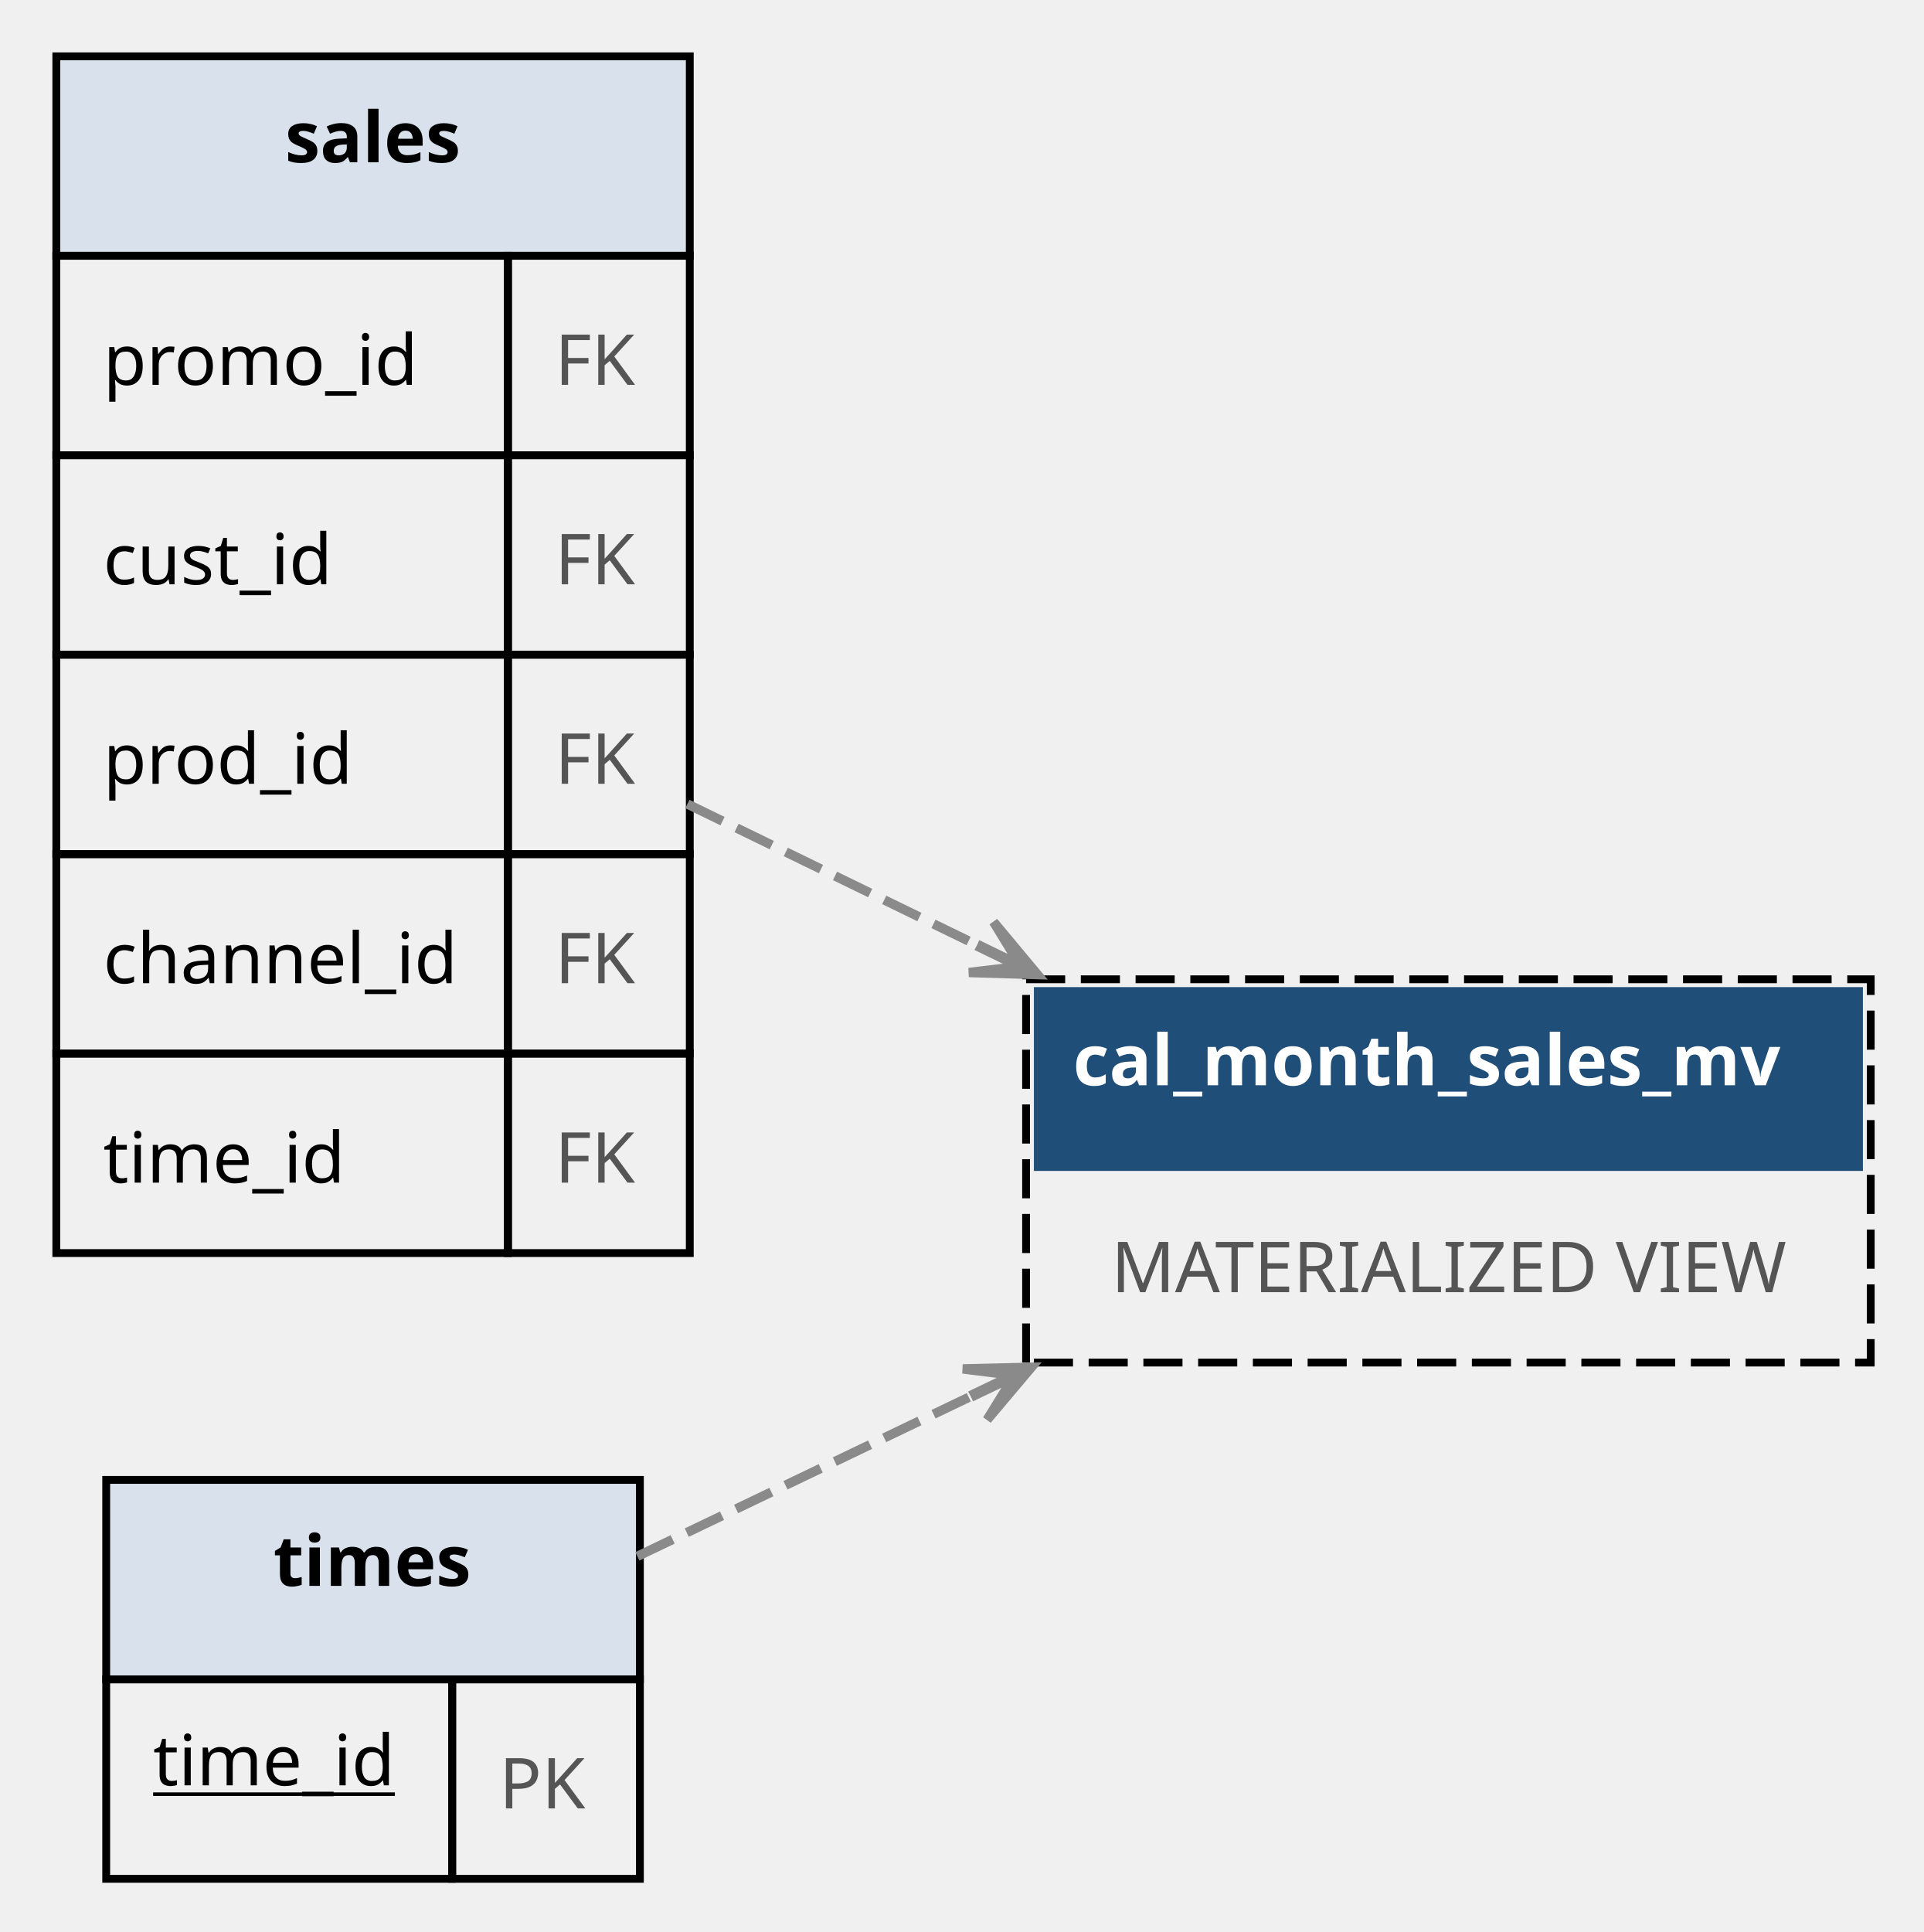
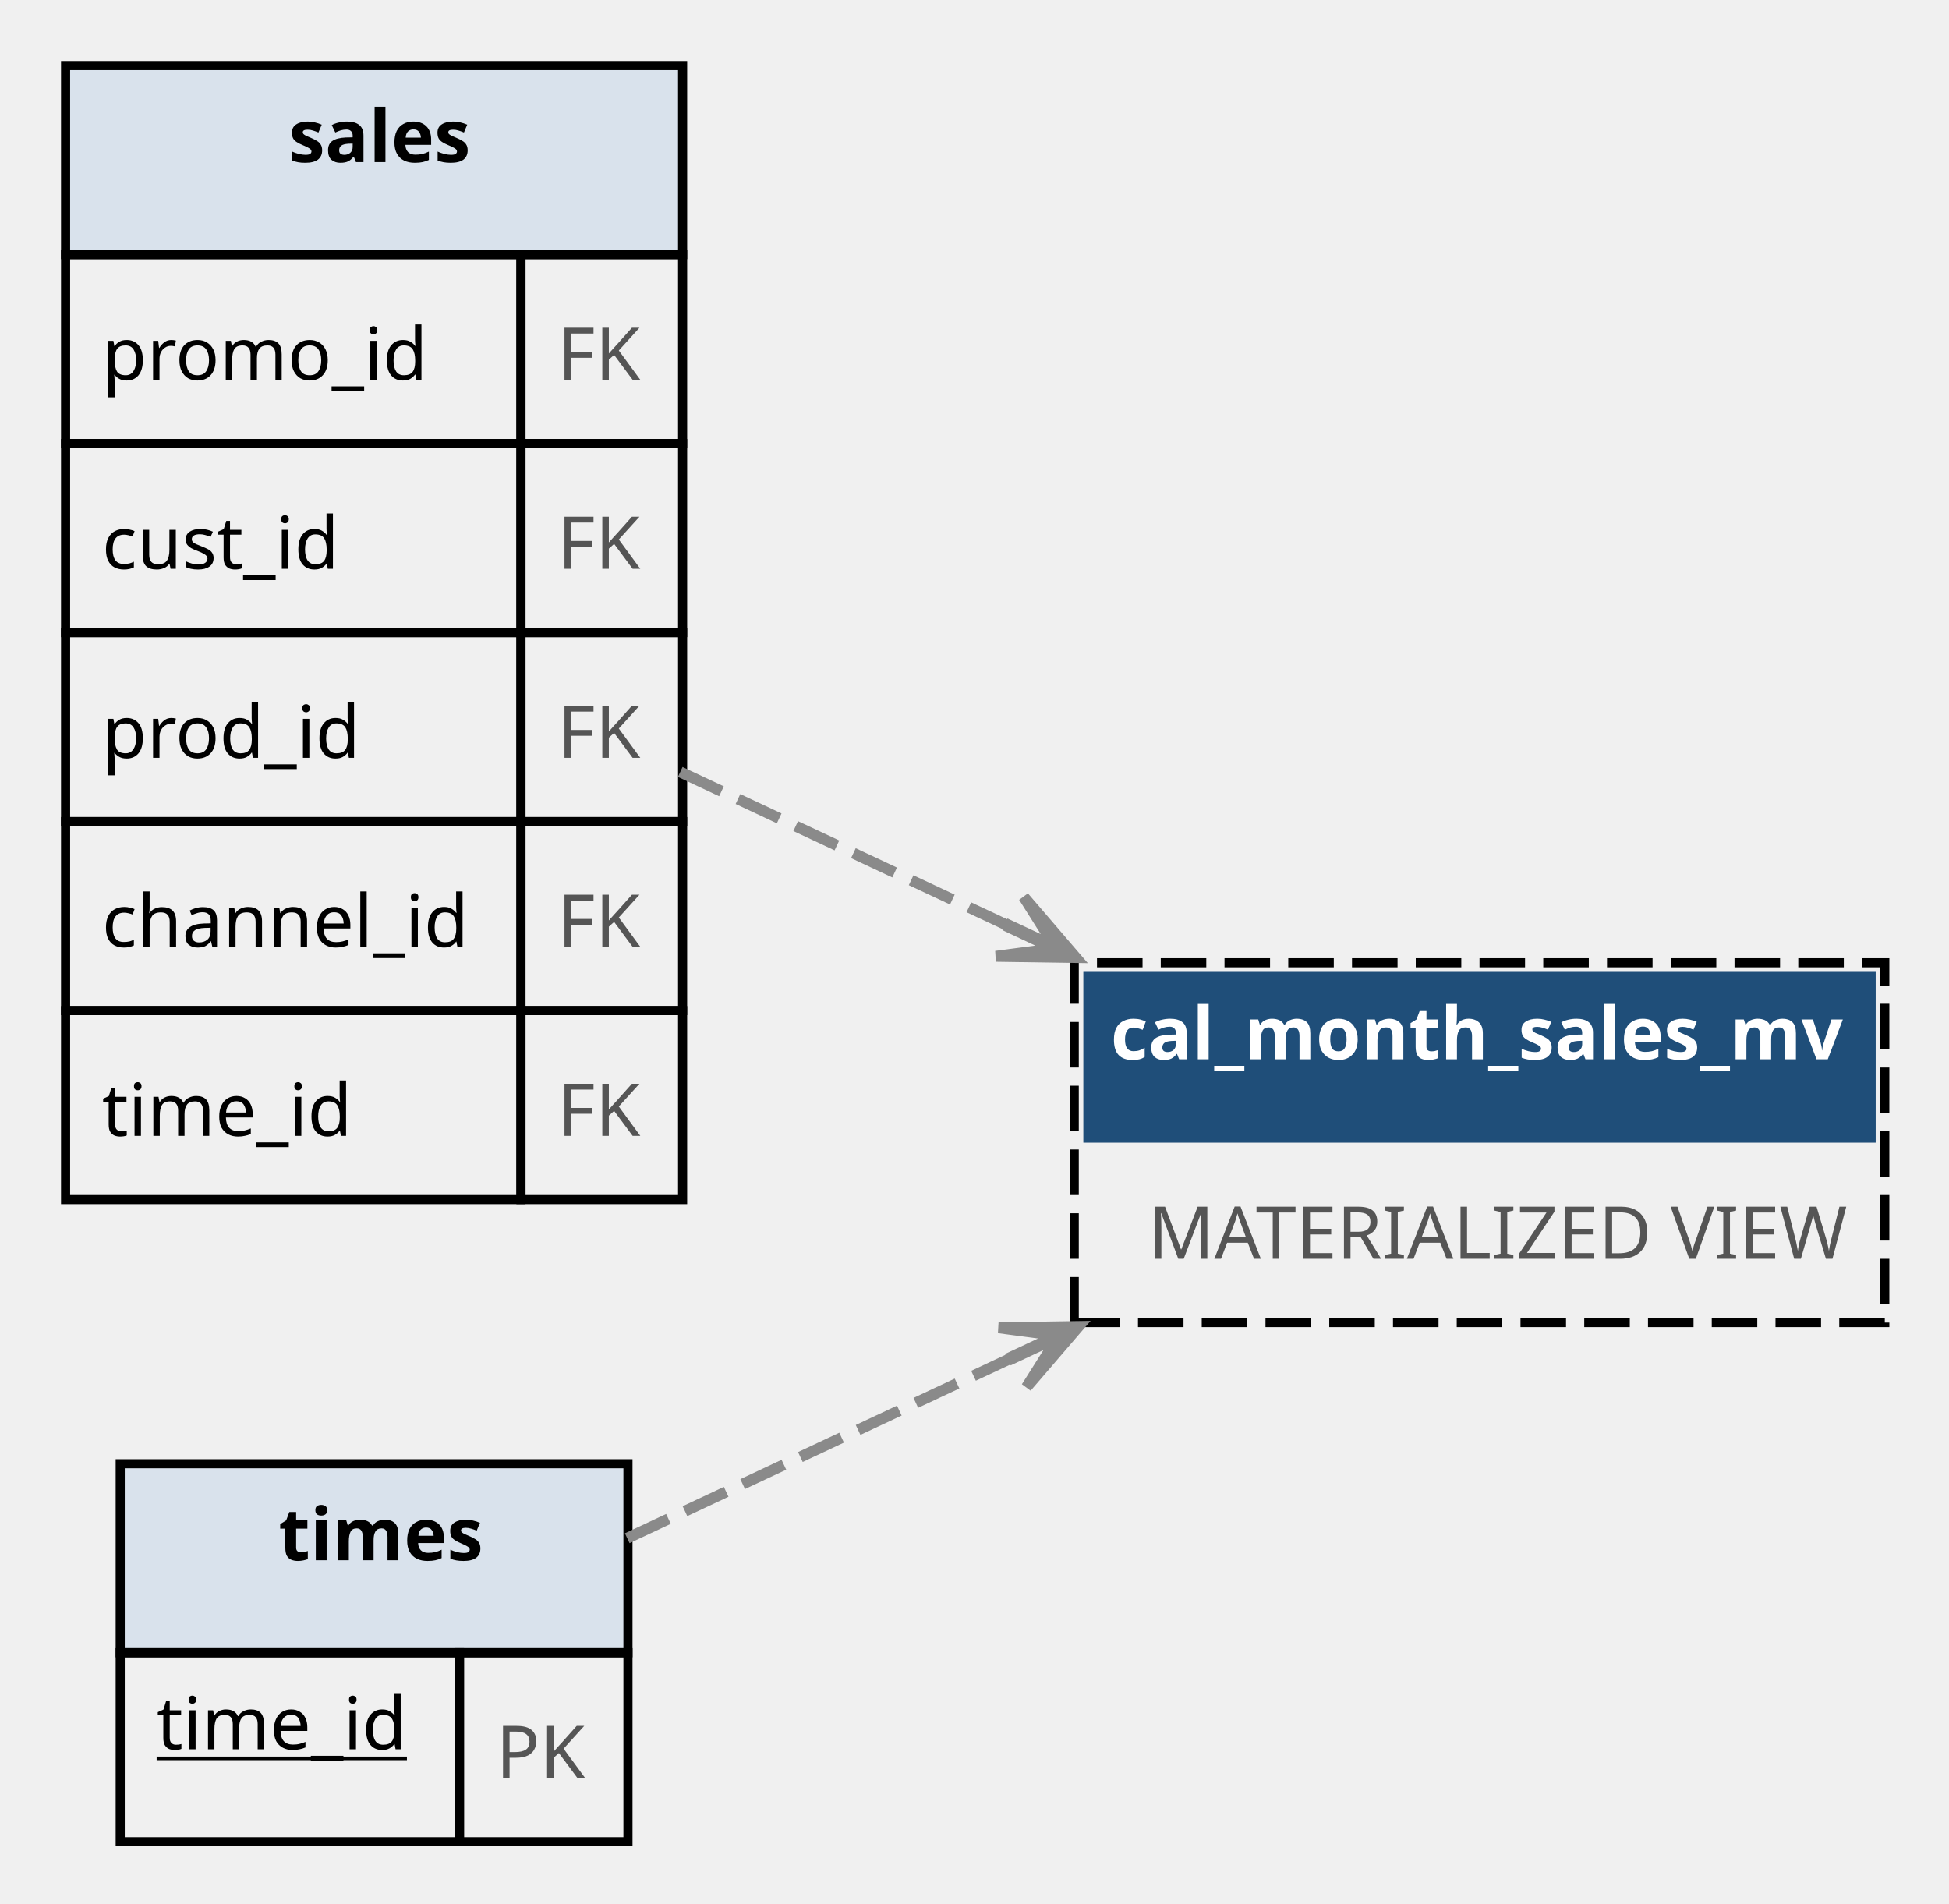
- <svg xmlns="http://www.w3.org/2000/svg" width="246pt" height="247pt" viewBox="0.00 0.00 246.00 247.00">
-   <g id="graph0" class="graph" transform="scale(1 1) rotate(0) translate(7.2 240.2)">
+ <svg xmlns="http://www.w3.org/2000/svg" width="214pt" height="209pt" viewBox="0.00 0.00 214.00 209.00">
+   <g id="graph0" class="graph" transform="scale(1 1) rotate(0) translate(7.2 202.2)">
    <g id="node1" class="node">
-       <polygon fill="none" stroke="#000000" stroke-dasharray="5,2" points="124,-66 124,-115 232,-115 232,-66 124,-66" />
-       <polygon fill="#1f4e79" stroke="none" stroke-dasharray="5,2" points="125,-90.5 125,-114 231,-114 231,-90.5 125,-90.5" />
-       <text xml:space="preserve" text-anchor="start" x="130" y="-101.45" font-family="Noto Sans KR" font-weight="bold" font-size="9.00" fill="#ffffff">cal_month_sales_mv</text>
-       <text xml:space="preserve" text-anchor="start" x="134.88" y="-75" font-family="Noto Sans KR" font-size="9.00" fill="#555555">MATERIALIZED VIEW</text>
+       <polygon fill="none" stroke="#000000" stroke-dasharray="5,2" points="110.75,-57 110.75,-96.5 199.75,-96.5 199.75,-57 110.75,-57" />
+       <polygon fill="#1f4e79" stroke="none" stroke-dasharray="5,2" points="111.75,-76.75 111.75,-95.5 198.75,-95.5 198.75,-76.75 111.75,-76.75" />
+       <text xml:space="preserve" text-anchor="start" x="114.75" y="-85.9" font-family="Noto Sans KR" font-weight="bold" font-size="8.00" fill="#ffffff">cal_month_sales_mv</text>
+       <text xml:space="preserve" text-anchor="start" x="118.88" y="-64" font-family="Noto Sans KR" font-size="8.00" fill="#555555">MATERIALIZED VIEW</text>
    </g>
    <g id="node2" class="node">
-       <polygon fill="#d9e2ec" stroke="none" points="0,-207.5 0,-233 81,-233 81,-207.5 0,-207.5" />
-       <polygon fill="none" stroke="#000000" points="0,-207.5 0,-233 81,-233 81,-207.5 0,-207.5" />
-       <text xml:space="preserve" text-anchor="start" x="29.25" y="-219.45" font-family="Noto Sans KR" font-weight="bold" font-size="9.00" fill="#000000">sales</text>
-       <polygon fill="none" stroke="#000000" points="0,-182 0,-207.5 57.75,-207.5 57.75,-182 0,-182" />
-       <text xml:space="preserve" text-anchor="start" x="6" y="-191" font-family="Noto Sans KR" font-size="9.00">promo_id</text>
-       <polygon fill="none" stroke="#000000" points="57.75,-182 57.75,-207.5 81,-207.5 81,-182 57.75,-182" />
-       <text xml:space="preserve" text-anchor="start" x="63.75" y="-191" font-family="Noto Sans KR" font-size="9.00" fill="#555555">FK</text>
-       <polygon fill="none" stroke="#000000" points="0,-156.5 0,-182 57.75,-182 57.75,-156.5 0,-156.5" />
-       <text xml:space="preserve" text-anchor="start" x="6" y="-165.5" font-family="Noto Sans KR" font-size="9.00">cust_id</text>
-       <polygon fill="none" stroke="#000000" points="57.75,-156.5 57.75,-182 81,-182 81,-156.5 57.75,-156.5" />
-       <text xml:space="preserve" text-anchor="start" x="63.75" y="-165.5" font-family="Noto Sans KR" font-size="9.00" fill="#555555">FK</text>
-       <polygon fill="none" stroke="#000000" points="0,-131 0,-156.5 57.75,-156.5 57.75,-131 0,-131" />
-       <text xml:space="preserve" text-anchor="start" x="6" y="-140" font-family="Noto Sans KR" font-size="9.00">prod_id</text>
-       <polygon fill="none" stroke="#000000" points="57.75,-131 57.75,-156.5 81,-156.5 81,-131 57.75,-131" />
-       <text xml:space="preserve" text-anchor="start" x="63.75" y="-140" font-family="Noto Sans KR" font-size="9.00" fill="#555555">FK</text>
-       <polygon fill="none" stroke="#000000" points="0,-105.5 0,-131 57.75,-131 57.75,-105.5 0,-105.5" />
-       <text xml:space="preserve" text-anchor="start" x="6" y="-114.5" font-family="Noto Sans KR" font-size="9.00">channel_id</text>
-       <polygon fill="none" stroke="#000000" points="57.75,-105.5 57.75,-131 81,-131 81,-105.5 57.75,-105.5" />
-       <text xml:space="preserve" text-anchor="start" x="63.75" y="-114.5" font-family="Noto Sans KR" font-size="9.00" fill="#555555">FK</text>
-       <polygon fill="none" stroke="#000000" points="0,-80 0,-105.5 57.75,-105.5 57.75,-80 0,-80" />
-       <text xml:space="preserve" text-anchor="start" x="6" y="-89" font-family="Noto Sans KR" font-size="9.00">time_id</text>
-       <polygon fill="none" stroke="#000000" points="57.75,-80 57.75,-105.5 81,-105.5 81,-80 57.75,-80" />
-       <text xml:space="preserve" text-anchor="start" x="63.75" y="-89" font-family="Noto Sans KR" font-size="9.00" fill="#555555">FK</text>
+       <polygon fill="#d9e2ec" stroke="none" points="0,-174.25 0,-195 67.75,-195 67.75,-174.25 0,-174.25" />
+       <polygon fill="none" stroke="#000000" points="0,-174.25 0,-195 67.75,-195 67.75,-174.25 0,-174.25" />
+       <text xml:space="preserve" text-anchor="start" x="24.5" y="-184.4" font-family="Noto Sans KR" font-weight="bold" font-size="8.00" fill="#000000">sales</text>
+       <polygon fill="none" stroke="#000000" points="0,-153.5 0,-174.25 50,-174.25 50,-153.5 0,-153.5" />
+       <text xml:space="preserve" text-anchor="start" x="4" y="-160.5" font-family="Noto Sans KR" font-size="8.00">promo_id</text>
+       <polygon fill="none" stroke="#000000" points="50,-153.5 50,-174.25 67.75,-174.25 67.75,-153.5 50,-153.5" />
+       <text xml:space="preserve" text-anchor="start" x="54" y="-160.5" font-family="Noto Sans KR" font-size="8.00" fill="#555555">FK</text>
+       <polygon fill="none" stroke="#000000" points="0,-132.75 0,-153.5 50,-153.5 50,-132.75 0,-132.75" />
+       <text xml:space="preserve" text-anchor="start" x="4" y="-139.75" font-family="Noto Sans KR" font-size="8.00">cust_id</text>
+       <polygon fill="none" stroke="#000000" points="50,-132.75 50,-153.5 67.75,-153.5 67.75,-132.75 50,-132.75" />
+       <text xml:space="preserve" text-anchor="start" x="54" y="-139.75" font-family="Noto Sans KR" font-size="8.00" fill="#555555">FK</text>
+       <polygon fill="none" stroke="#000000" points="0,-112 0,-132.75 50,-132.75 50,-112 0,-112" />
+       <text xml:space="preserve" text-anchor="start" x="4" y="-119" font-family="Noto Sans KR" font-size="8.00">prod_id</text>
+       <polygon fill="none" stroke="#000000" points="50,-112 50,-132.75 67.75,-132.75 67.75,-112 50,-112" />
+       <text xml:space="preserve" text-anchor="start" x="54" y="-119" font-family="Noto Sans KR" font-size="8.00" fill="#555555">FK</text>
+       <polygon fill="none" stroke="#000000" points="0,-91.25 0,-112 50,-112 50,-91.25 0,-91.25" />
+       <text xml:space="preserve" text-anchor="start" x="4" y="-98.25" font-family="Noto Sans KR" font-size="8.00">channel_id</text>
+       <polygon fill="none" stroke="#000000" points="50,-91.25 50,-112 67.75,-112 67.75,-91.25 50,-91.25" />
+       <text xml:space="preserve" text-anchor="start" x="54" y="-98.25" font-family="Noto Sans KR" font-size="8.00" fill="#555555">FK</text>
+       <polygon fill="none" stroke="#000000" points="0,-70.5 0,-91.25 50,-91.25 50,-70.5 0,-70.5" />
+       <text xml:space="preserve" text-anchor="start" x="4" y="-77.5" font-family="Noto Sans KR" font-size="8.00">time_id</text>
+       <polygon fill="none" stroke="#000000" points="50,-70.5 50,-91.25 67.75,-91.25 67.75,-70.5 50,-70.5" />
+       <text xml:space="preserve" text-anchor="start" x="54" y="-77.5" font-family="Noto Sans KR" font-size="8.00" fill="#555555">FK</text>
    </g>
    <g id="edge1" class="edge">
-       <path fill="none" stroke="#8a8a8a" stroke-width="1.2" stroke-dasharray="5,2" d="M80.69,-137.41C92.49,-131.66 105.7,-125.23 118.47,-119.01" />
-       <polygon fill="#8a8a8a" stroke="#8a8a8a" stroke-width="1.2" points="125.46,-115.6 119.84,-122.34 123.22,-116.81 118.31,-119.2 118.27,-119.11 118.22,-119.02 123.13,-116.63 116.69,-115.87 125.46,-115.6" />
+       <path fill="none" stroke="#8a8a8a" stroke-width="1.2" stroke-dasharray="5,2" d="M67.49,-117.45C78.71,-112.19 91.55,-106.16 103.85,-100.4" />
+       <polygon fill="#8a8a8a" stroke="#8a8a8a" stroke-width="1.2" points="110.92,-97.08 105.21,-103.73 108.67,-98.24 103.72,-100.56 103.68,-100.47 103.64,-100.38 108.58,-98.06 102.15,-97.21 110.92,-97.08" />
    </g>
    <g id="node3" class="node">
-       <polygon fill="#d9e2ec" stroke="none" points="6.38,-25.5 6.38,-51 74.62,-51 74.62,-25.5 6.38,-25.5" />
-       <polygon fill="none" stroke="#000000" points="6.38,-25.5 6.38,-51 74.62,-51 74.62,-25.5 6.38,-25.5" />
-       <text xml:space="preserve" text-anchor="start" x="27.75" y="-37.45" font-family="Noto Sans KR" font-weight="bold" font-size="9.00" fill="#000000">times</text>
-       <polygon fill="none" stroke="#000000" points="6.38,0 6.38,-25.5 50.62,-25.5 50.62,0 6.38,0" />
-       <text xml:space="preserve" text-anchor="start" x="12.38" y="-11.95" font-family="Noto Sans KR" text-decoration="underline" font-size="9.00">time_id</text>
-       <polygon fill="none" stroke="#000000" points="50.62,0 50.62,-25.5 74.62,-25.5 74.62,0 50.62,0" />
-       <text xml:space="preserve" text-anchor="start" x="56.62" y="-9" font-family="Noto Sans KR" font-size="9.00" fill="#555555">PK</text>
+       <polygon fill="#d9e2ec" stroke="none" points="6,-20.75 6,-41.5 61.75,-41.5 61.75,-20.75 6,-20.75" />
+       <polygon fill="none" stroke="#000000" points="6,-20.75 6,-41.5 61.75,-41.5 61.75,-20.75 6,-20.75" />
+       <text xml:space="preserve" text-anchor="start" x="23.38" y="-30.9" font-family="Noto Sans KR" font-weight="bold" font-size="8.00" fill="#000000">times</text>
+       <polygon fill="none" stroke="#000000" points="6,0 6,-20.75 43.25,-20.75 43.25,0 6,0" />
+       <text xml:space="preserve" text-anchor="start" x="10" y="-10.15" font-family="Noto Sans KR" text-decoration="underline" font-size="8.00">time_id</text>
+       <polygon fill="none" stroke="#000000" points="43.25,0 43.25,-20.75 61.75,-20.75 61.75,0 43.25,0" />
+       <text xml:space="preserve" text-anchor="start" x="47.25" y="-7" font-family="Noto Sans KR" font-size="8.00" fill="#555555">PK</text>
    </g>
    <g id="edge2" class="edge">
-       <path fill="none" stroke="#8a8a8a" stroke-width="1.2" stroke-dasharray="5,2" d="M74.3,-41.23C87.39,-47.51 102.87,-54.94 117.78,-62.09" />
-       <polygon fill="#8a8a8a" stroke="#8a8a8a" stroke-width="1.2" points="124.68,-65.4 115.91,-65.19 122.35,-64.39 117.42,-62.03 117.47,-61.94 117.51,-61.85 122.43,-64.21 119.02,-58.69 124.68,-65.4" />
+       <path fill="none" stroke="#8a8a8a" stroke-width="1.2" stroke-dasharray="5,2" d="M61.67,-33.32C74.19,-39.19 89.53,-46.39 104.09,-53.22" />
+       <polygon fill="#8a8a8a" stroke="#8a8a8a" stroke-width="1.2" points="111.23,-56.57 102.45,-56.43 108.89,-55.58 103.94,-53.26 103.98,-53.17 104.03,-53.08 108.97,-55.4 105.51,-49.91 111.23,-56.57" />
    </g>
  </g>
</svg>
